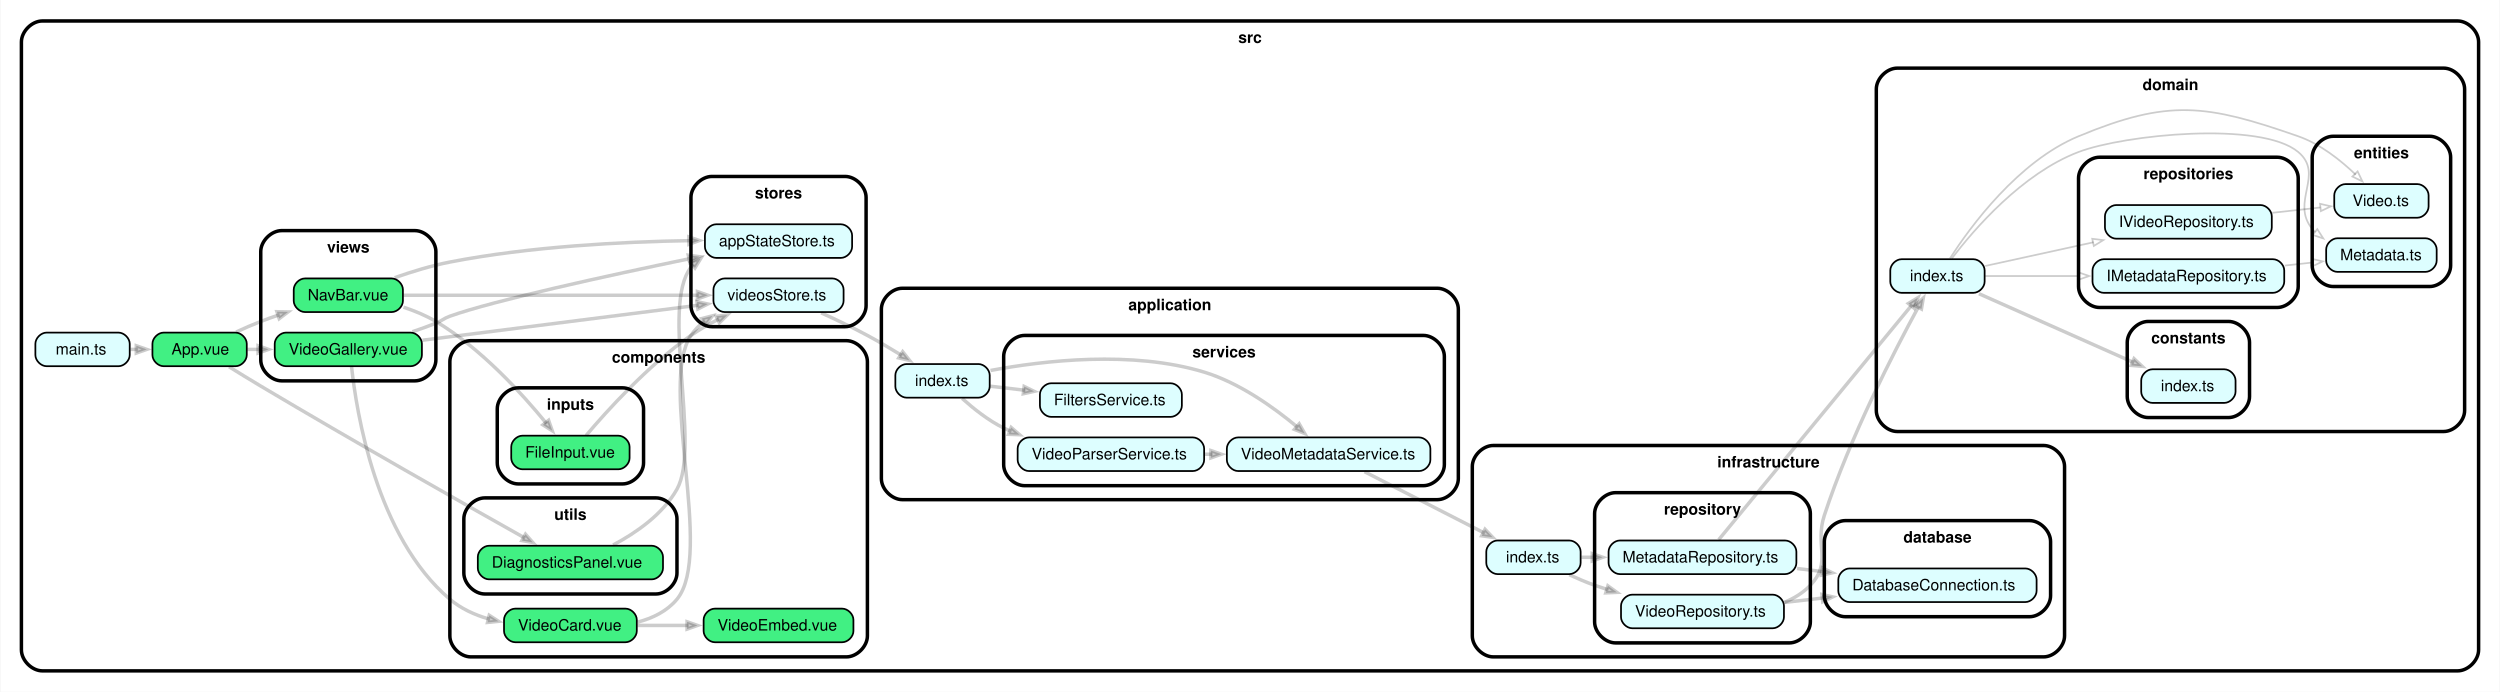
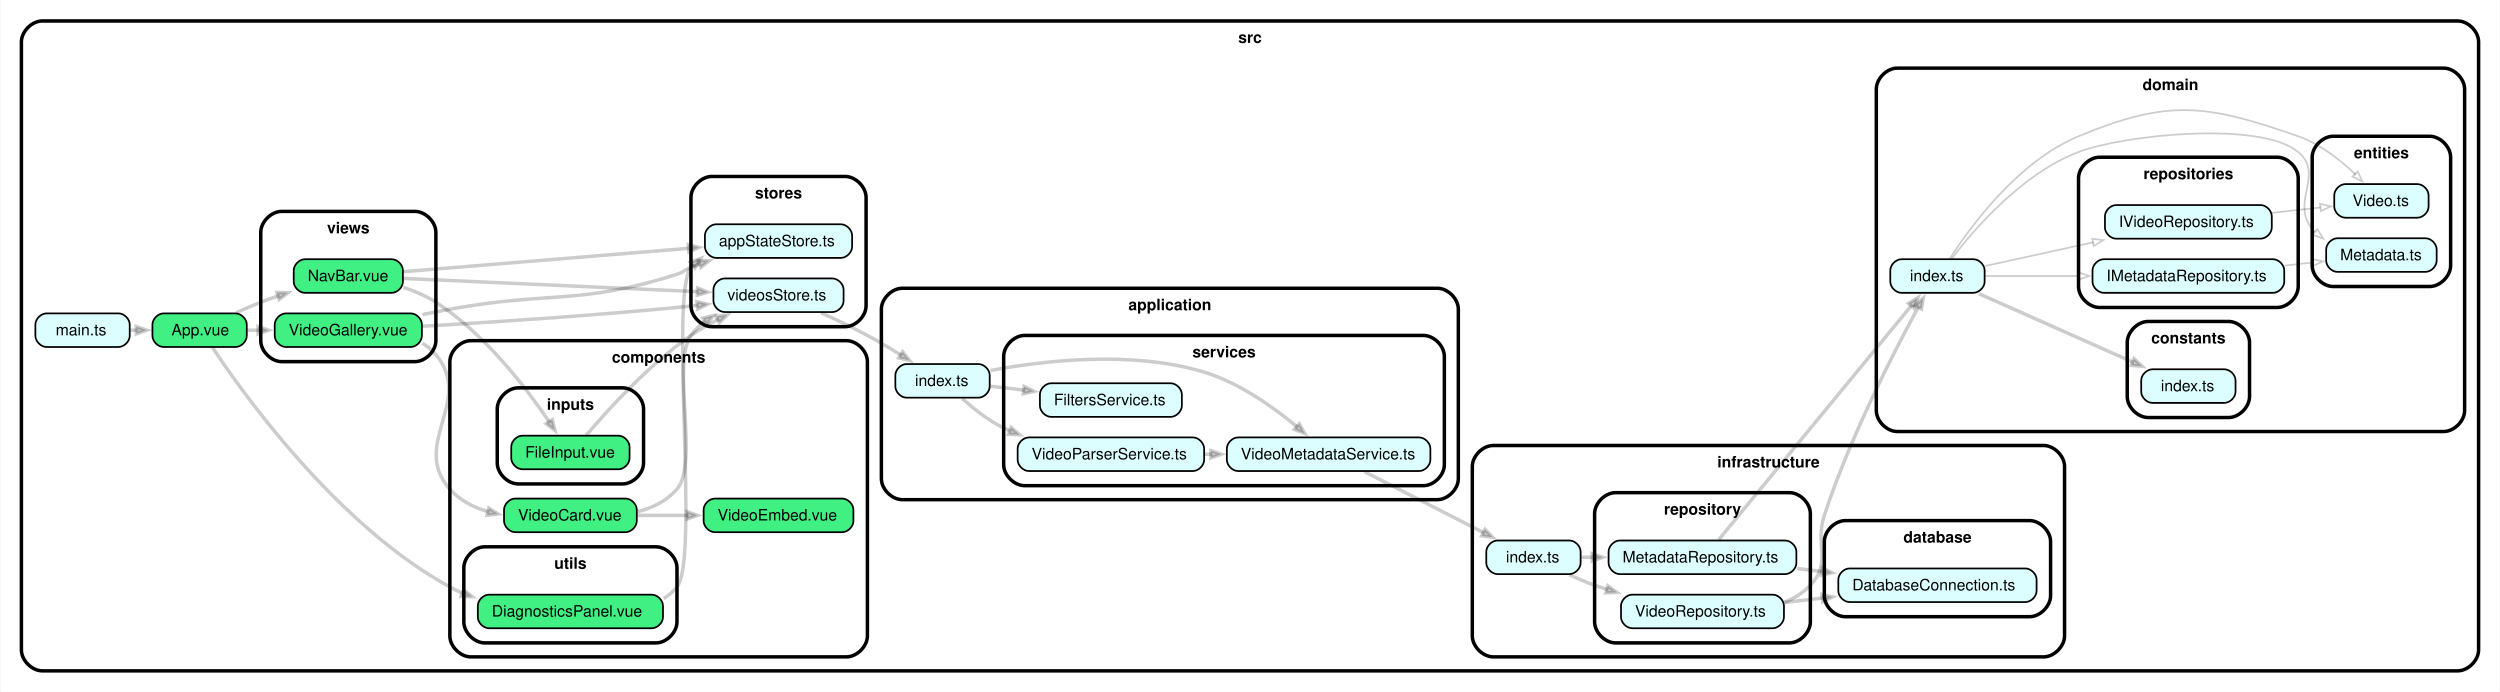
<svg xmlns="http://www.w3.org/2000/svg" xmlns:xlink="http://www.w3.org/1999/xlink" width="1431pt" height="396pt" viewBox="0.00 0.00 1430.50 396.00">
  <g id="graph0" class="graph" transform="scale(1 1) rotate(0) translate(4 392)">
    <polygon fill="white" stroke="none" points="-4,4 -4,-392 1426.5,-392 1426.5,4 -4,4" />
    <g id="clust1" class="cluster">
      <path fill="#ffffff" stroke="black" stroke-width="2" d="M20,-8C20,-8 1402.5,-8 1402.5,-8 1408.5,-8 1414.5,-14 1414.5,-20 1414.5,-20 1414.5,-368 1414.5,-368 1414.5,-374 1408.5,-380 1402.5,-380 1402.5,-380 20,-380 20,-380 14,-380 8,-374 8,-368 8,-368 8,-20 8,-20 8,-14 14,-8 20,-8" />
      <text text-anchor="middle" x="711.25" y="-367.45" font-family="Helvetica,sans-Serif" font-weight="bold" font-size="9.00">src</text>
    </g>
    <g id="clust2" class="cluster">
      <path fill="#ffffff" stroke="black" stroke-width="2" d="M512.25,-106C512.25,-106 818.5,-106 818.5,-106 824.5,-106 830.5,-112 830.5,-118 830.5,-118 830.5,-215 830.5,-215 830.5,-221 824.5,-227 818.5,-227 818.5,-227 512.25,-227 512.25,-227 506.25,-227 500.25,-221 500.25,-215 500.25,-215 500.25,-118 500.25,-118 500.25,-112 506.25,-106 512.25,-106" />
      <text text-anchor="middle" x="665.38" y="-214.45" font-family="Helvetica,sans-Serif" font-weight="bold" font-size="9.00">application</text>
    </g>
    <g id="clust3" class="cluster">
      <path fill="#ffffff" stroke="black" stroke-width="2" d="M582.25,-114C582.25,-114 810.5,-114 810.5,-114 816.5,-114 822.5,-120 822.5,-126 822.5,-126 822.5,-188 822.5,-188 822.5,-194 816.5,-200 810.5,-200 810.5,-200 582.25,-200 582.25,-200 576.25,-200 570.25,-194 570.25,-188 570.25,-188 570.25,-126 570.25,-126 570.25,-120 576.25,-114 582.25,-114" />
      <text text-anchor="middle" x="696.38" y="-187.45" font-family="Helvetica,sans-Serif" font-weight="bold" font-size="9.00">services</text>
    </g>
    <g id="clust4" class="cluster">
      <path fill="#ffffff" stroke="black" stroke-width="2" d="M265.25,-16C265.25,-16 480.25,-16 480.25,-16 486.25,-16 492.25,-22 492.25,-28 492.25,-28 492.25,-185 492.25,-185 492.25,-191 486.25,-197 480.25,-197 480.25,-197 265.25,-197 265.25,-197 259.25,-197 253.25,-191 253.25,-185 253.25,-185 253.25,-28 253.25,-28 253.25,-22 259.25,-16 265.25,-16" />
      <text text-anchor="middle" x="372.75" y="-184.45" font-family="Helvetica,sans-Serif" font-weight="bold" font-size="9.00">components</text>
    </g>
+     <g id="clust6" class="cluster">
+       <path fill="#ffffff" stroke="black" stroke-width="2" d="M273.25,-24C273.25,-24 371.25,-24 371.25,-24 377.25,-24 383.25,-30 383.25,-36 383.25,-36 383.25,-67 383.25,-67 383.25,-73 377.25,-79 371.25,-79 371.25,-79 273.25,-79 273.25,-79 267.25,-79 261.25,-73 261.25,-67 261.25,-67 261.25,-36 261.25,-36 261.25,-30 267.25,-24 273.25,-24" />
+       <text text-anchor="middle" x="322.25" y="-66.45" font-family="Helvetica,sans-Serif" font-weight="bold" font-size="9.00">utils</text>
+     </g>
    <g id="clust5" class="cluster">
      <path fill="#ffffff" stroke="black" stroke-width="2" d="M292.38,-115C292.38,-115 352.12,-115 352.12,-115 358.12,-115 364.12,-121 364.12,-127 364.12,-127 364.12,-158 364.12,-158 364.12,-164 358.12,-170 352.12,-170 352.12,-170 292.38,-170 292.38,-170 286.38,-170 280.38,-164 280.38,-158 280.38,-158 280.38,-127 280.38,-127 280.38,-121 286.38,-115 292.38,-115" />
      <text text-anchor="middle" x="322.25" y="-157.45" font-family="Helvetica,sans-Serif" font-weight="bold" font-size="9.00">inputs</text>
    </g>
-     <g id="clust6" class="cluster">
-       <path fill="#ffffff" stroke="black" stroke-width="2" d="M273.25,-52C273.25,-52 371.25,-52 371.25,-52 377.25,-52 383.25,-58 383.25,-64 383.25,-64 383.25,-95 383.25,-95 383.25,-101 377.25,-107 371.25,-107 371.25,-107 273.25,-107 273.25,-107 267.25,-107 261.25,-101 261.25,-95 261.25,-95 261.25,-64 261.25,-64 261.25,-58 267.25,-52 273.25,-52" />
-       <text text-anchor="middle" x="322.25" y="-94.45" font-family="Helvetica,sans-Serif" font-weight="bold" font-size="9.00">utils</text>
-     </g>
    <g id="clust7" class="cluster">
      <path fill="#ffffff" stroke="black" stroke-width="2" d="M1081.75,-145C1081.75,-145 1394.5,-145 1394.5,-145 1400.5,-145 1406.5,-151 1406.5,-157 1406.5,-157 1406.5,-341 1406.5,-341 1406.5,-347 1400.5,-353 1394.5,-353 1394.5,-353 1081.75,-353 1081.75,-353 1075.75,-353 1069.75,-347 1069.75,-341 1069.75,-341 1069.75,-157 1069.75,-157 1069.75,-151 1075.75,-145 1081.75,-145" />
      <text text-anchor="middle" x="1238.12" y="-340.45" font-family="Helvetica,sans-Serif" font-weight="bold" font-size="9.00">domain</text>
    </g>
    <g id="clust9" class="cluster">
      <path fill="#ffffff" stroke="black" stroke-width="2" d="M1331.25,-228C1331.25,-228 1386.5,-228 1386.5,-228 1392.5,-228 1398.5,-234 1398.5,-240 1398.5,-240 1398.5,-302 1398.5,-302 1398.5,-308 1392.5,-314 1386.5,-314 1386.5,-314 1331.25,-314 1331.25,-314 1325.25,-314 1319.25,-308 1319.25,-302 1319.25,-302 1319.25,-240 1319.25,-240 1319.25,-234 1325.25,-228 1331.25,-228" />
      <text text-anchor="middle" x="1358.88" y="-301.45" font-family="Helvetica,sans-Serif" font-weight="bold" font-size="9.00">entities</text>
    </g>
    <g id="clust8" class="cluster">
      <path fill="#ffffff" stroke="black" stroke-width="2" d="M1225.38,-153C1225.38,-153 1271.38,-153 1271.38,-153 1277.38,-153 1283.38,-159 1283.38,-165 1283.38,-165 1283.38,-196 1283.38,-196 1283.38,-202 1277.38,-208 1271.38,-208 1271.38,-208 1225.38,-208 1225.38,-208 1219.38,-208 1213.38,-202 1213.38,-196 1213.38,-196 1213.38,-165 1213.38,-165 1213.38,-159 1219.38,-153 1225.38,-153" />
      <text text-anchor="middle" x="1248.38" y="-195.45" font-family="Helvetica,sans-Serif" font-weight="bold" font-size="9.00">constants</text>
    </g>
    <g id="clust10" class="cluster">
      <path fill="#ffffff" stroke="black" stroke-width="2" d="M1197.5,-216C1197.5,-216 1299.25,-216 1299.25,-216 1305.25,-216 1311.25,-222 1311.25,-228 1311.25,-228 1311.25,-290 1311.25,-290 1311.25,-296 1305.25,-302 1299.25,-302 1299.25,-302 1197.5,-302 1197.5,-302 1191.5,-302 1185.5,-296 1185.5,-290 1185.5,-290 1185.5,-228 1185.5,-228 1185.5,-222 1191.5,-216 1197.5,-216" />
      <text text-anchor="middle" x="1248.38" y="-289.45" font-family="Helvetica,sans-Serif" font-weight="bold" font-size="9.00">repositories</text>
    </g>
    <g id="clust11" class="cluster">
      <path fill="#ffffff" stroke="black" stroke-width="2" d="M850.5,-16C850.5,-16 1165.5,-16 1165.5,-16 1171.5,-16 1177.5,-22 1177.5,-28 1177.5,-28 1177.5,-125 1177.5,-125 1177.5,-131 1171.5,-137 1165.5,-137 1165.5,-137 850.5,-137 850.5,-137 844.5,-137 838.5,-131 838.5,-125 838.5,-125 838.5,-28 838.5,-28 838.5,-22 844.5,-16 850.5,-16" />
      <text text-anchor="middle" x="1008" y="-124.45" font-family="Helvetica,sans-Serif" font-weight="bold" font-size="9.00">infrastructure</text>
    </g>
+     <g id="clust13" class="cluster">
+       <path fill="#ffffff" stroke="black" stroke-width="2" d="M920.5,-24C920.5,-24 1020,-24 1020,-24 1026,-24 1032,-30 1032,-36 1032,-36 1032,-98 1032,-98 1032,-104 1026,-110 1020,-110 1020,-110 920.5,-110 920.5,-110 914.5,-110 908.5,-104 908.5,-98 908.5,-98 908.5,-36 908.5,-36 908.5,-30 914.5,-24 920.5,-24" />
+       <text text-anchor="middle" x="970.25" y="-97.45" font-family="Helvetica,sans-Serif" font-weight="bold" font-size="9.00">repository</text>
+     </g>
    <g id="clust12" class="cluster">
      <path fill="#ffffff" stroke="black" stroke-width="2" d="M1052,-39C1052,-39 1157.5,-39 1157.5,-39 1163.5,-39 1169.5,-45 1169.5,-51 1169.5,-51 1169.5,-82 1169.5,-82 1169.5,-88 1163.5,-94 1157.5,-94 1157.5,-94 1052,-94 1052,-94 1046,-94 1040,-88 1040,-82 1040,-82 1040,-51 1040,-51 1040,-45 1046,-39 1052,-39" />
      <text text-anchor="middle" x="1104.75" y="-81.45" font-family="Helvetica,sans-Serif" font-weight="bold" font-size="9.00">database</text>
    </g>
-     <g id="clust13" class="cluster">
-       <path fill="#ffffff" stroke="black" stroke-width="2" d="M920.5,-24C920.5,-24 1020,-24 1020,-24 1026,-24 1032,-30 1032,-36 1032,-36 1032,-98 1032,-98 1032,-104 1026,-110 1020,-110 1020,-110 920.5,-110 920.5,-110 914.5,-110 908.5,-104 908.5,-98 908.5,-98 908.5,-36 908.5,-36 908.5,-30 914.5,-24 920.5,-24" />
-       <text text-anchor="middle" x="970.25" y="-97.45" font-family="Helvetica,sans-Serif" font-weight="bold" font-size="9.00">repository</text>
+     <g id="clust15" class="cluster">
+       <path fill="#ffffff" stroke="black" stroke-width="2" d="M157,-185C157,-185 233.25,-185 233.25,-185 239.25,-185 245.25,-191 245.25,-197 245.25,-197 245.25,-259 245.25,-259 245.25,-265 239.25,-271 233.25,-271 233.25,-271 157,-271 157,-271 151,-271 145,-265 145,-259 145,-259 145,-197 145,-197 145,-191 151,-185 157,-185" />
+       <text text-anchor="middle" x="195.12" y="-258.45" font-family="Helvetica,sans-Serif" font-weight="bold" font-size="9.00">views</text>
    </g>
    <g id="clust14" class="cluster">
      <path fill="#ffffff" stroke="black" stroke-width="2" d="M403.25,-205C403.25,-205 479.5,-205 479.5,-205 485.5,-205 491.5,-211 491.5,-217 491.5,-217 491.5,-279 491.5,-279 491.5,-285 485.5,-291 479.5,-291 479.5,-291 403.25,-291 403.25,-291 397.25,-291 391.25,-285 391.25,-279 391.25,-279 391.25,-217 391.25,-217 391.25,-211 397.25,-205 403.25,-205" />
      <text text-anchor="middle" x="441.38" y="-278.45" font-family="Helvetica,sans-Serif" font-weight="bold" font-size="9.00">stores</text>
    </g>
-     <g id="clust15" class="cluster">
-       <path fill="#ffffff" stroke="black" stroke-width="2" d="M157,-174C157,-174 233.25,-174 233.25,-174 239.25,-174 245.25,-180 245.25,-186 245.25,-186 245.25,-248 245.25,-248 245.25,-254 239.25,-260 233.25,-260 233.25,-260 157,-260 157,-260 151,-260 145,-254 145,-248 145,-248 145,-186 145,-186 145,-180 151,-174 157,-174" />
-       <text text-anchor="middle" x="195.12" y="-247.45" font-family="Helvetica,sans-Serif" font-weight="bold" font-size="9.00">views</text>
-     </g>
    <g id="node1" class="node">
      <g id="a_node1">
        <a xlink:href="src/App.vue" xlink:title="App.vue">
-           <path fill="#41f083" stroke="black" d="M130.58,-201.62C130.58,-201.62 89.42,-201.62 89.42,-201.62 86.21,-201.62 83,-198.42 83,-195.21 83,-195.21 83,-188.79 83,-188.79 83,-185.58 86.21,-182.38 89.42,-182.38 89.42,-182.38 130.58,-182.38 130.58,-182.38 133.79,-182.38 137,-185.58 137,-188.79 137,-188.79 137,-195.21 137,-195.21 137,-198.42 133.79,-201.62 130.58,-201.62" />
-           <text text-anchor="start" x="93.88" y="-189.07" font-family="Helvetica,sans-Serif" font-size="9.00">App.vue</text>
+           <path fill="#41f083" stroke="black" d="M130.58,-212.62C130.58,-212.62 89.42,-212.62 89.42,-212.62 86.21,-212.62 83,-209.42 83,-206.21 83,-206.21 83,-199.79 83,-199.79 83,-196.58 86.21,-193.38 89.42,-193.38 89.42,-193.38 130.58,-193.38 130.58,-193.38 133.79,-193.38 137,-196.58 137,-199.79 137,-199.79 137,-206.21 137,-206.21 137,-209.42 133.79,-212.62 130.58,-212.62" />
+           <text text-anchor="start" x="93.88" y="-200.07" font-family="Helvetica,sans-Serif" font-size="9.00">App.vue</text>
        </a>
      </g>
    </g>
    <g id="node2" class="node">
      <g id="a_node2">
        <a xlink:href="src/components/utils/DiagnosticsPanel.vue" xlink:title="DiagnosticsPanel.vue">
-           <path fill="#41f083" stroke="black" d="M368.83,-79.62C368.83,-79.62 275.67,-79.62 275.67,-79.62 272.46,-79.62 269.25,-76.42 269.25,-73.21 269.25,-73.21 269.25,-66.79 269.25,-66.79 269.25,-63.58 272.46,-60.38 275.67,-60.38 275.67,-60.38 368.83,-60.38 368.83,-60.38 372.04,-60.38 375.25,-63.58 375.25,-66.79 375.25,-66.79 375.25,-73.21 375.25,-73.21 375.25,-76.42 372.04,-79.62 368.83,-79.62" />
-           <text text-anchor="start" x="277.25" y="-67.08" font-family="Helvetica,sans-Serif" font-size="9.00">DiagnosticsPanel.vue</text>
+           <path fill="#41f083" stroke="black" d="M368.83,-51.62C368.83,-51.62 275.67,-51.62 275.67,-51.62 272.46,-51.62 269.25,-48.42 269.25,-45.21 269.25,-45.21 269.25,-38.79 269.25,-38.79 269.25,-35.58 272.46,-32.38 275.67,-32.38 275.67,-32.38 368.83,-32.38 368.83,-32.38 372.04,-32.38 375.25,-35.58 375.25,-38.79 375.25,-38.79 375.25,-45.21 375.25,-45.21 375.25,-48.42 372.04,-51.62 368.83,-51.62" />
+           <text text-anchor="start" x="277.25" y="-39.08" font-family="Helvetica,sans-Serif" font-size="9.00">DiagnosticsPanel.vue</text>
        </a>
      </g>
    </g>
    <g id="edge1" class="edge">
-       <path fill="none" stroke="#000000" stroke-width="2" stroke-opacity="0.2" d="M126.85,-182.06C132.55,-178.53 139.04,-174.55 145,-171 198.17,-139.36 261.24,-103.65 295.67,-84.31" />
-       <polygon fill="#000000" fill-opacity="0.2" stroke="#000000" stroke-width="2" stroke-opacity="0.2" points="296.53,-86.23 300.74,-81.47 294.48,-82.57 296.53,-86.23" />
+       <path fill="none" stroke="#000000" stroke-width="2" stroke-opacity="0.2" d="M117.3,-193.19C135.07,-166.38 188.51,-91.57 253.25,-56 255.68,-54.67 258.22,-53.46 260.84,-52.36" />
+       <polygon fill="#000000" fill-opacity="0.2" stroke="#000000" stroke-width="2" stroke-opacity="0.2" points="261.11,-54.5 266.02,-50.46 259.66,-50.56 261.11,-54.5" />
    </g>
    <g id="node3" class="node">
      <g id="a_node3">
        <a xlink:href="src/views/NavBar.vue" xlink:title="NavBar.vue">
-           <path fill="#41f083" stroke="black" d="M219.96,-232.62C219.96,-232.62 170.29,-232.62 170.29,-232.62 167.08,-232.62 163.88,-229.42 163.88,-226.21 163.88,-226.21 163.88,-219.79 163.88,-219.79 163.88,-216.58 167.08,-213.38 170.29,-213.38 170.29,-213.38 219.96,-213.38 219.96,-213.38 223.17,-213.38 226.38,-216.58 226.38,-219.79 226.38,-219.79 226.38,-226.21 226.38,-226.21 226.38,-229.42 223.17,-232.62 219.96,-232.62" />
-           <text text-anchor="start" x="171.88" y="-220.07" font-family="Helvetica,sans-Serif" font-size="9.00">NavBar.vue</text>
+           <path fill="#41f083" stroke="black" d="M219.96,-243.62C219.96,-243.62 170.29,-243.62 170.29,-243.62 167.08,-243.62 163.88,-240.42 163.88,-237.21 163.88,-237.21 163.88,-230.79 163.88,-230.79 163.88,-227.58 167.08,-224.38 170.29,-224.38 170.29,-224.38 219.96,-224.38 219.96,-224.38 223.17,-224.38 226.38,-227.58 226.38,-230.79 226.38,-230.79 226.38,-237.21 226.38,-237.21 226.38,-240.42 223.17,-243.62 219.96,-243.62" />
+           <text text-anchor="start" x="171.88" y="-231.07" font-family="Helvetica,sans-Serif" font-size="9.00">NavBar.vue</text>
        </a>
      </g>
    </g>
    <g id="edge2" class="edge">
-       <path fill="none" stroke="#000000" stroke-width="2" stroke-opacity="0.2" d="M130.93,-201.96C135.5,-204.08 140.37,-206.22 145,-208 148.23,-209.25 151.61,-210.46 155.02,-211.62" />
-       <polygon fill="#000000" fill-opacity="0.2" stroke="#000000" stroke-width="2" stroke-opacity="0.2" points="154.26,-213.58 160.62,-213.45 155.57,-209.59 154.26,-213.58" />
+       <path fill="none" stroke="#000000" stroke-width="2" stroke-opacity="0.2" d="M130.93,-212.96C135.5,-215.08 140.37,-217.22 145,-219 148.23,-220.25 151.61,-221.46 155.02,-222.62" />
+       <polygon fill="#000000" fill-opacity="0.2" stroke="#000000" stroke-width="2" stroke-opacity="0.2" points="154.26,-224.58 160.62,-224.45 155.57,-220.59 154.26,-224.58" />
    </g>
    <g id="node4" class="node">
      <g id="a_node4">
        <a xlink:href="src/views/VideoGallery.vue" xlink:title="VideoGallery.vue">
-           <path fill="#41f083" stroke="black" d="M230.83,-201.62C230.83,-201.62 159.42,-201.62 159.42,-201.62 156.21,-201.62 153,-198.42 153,-195.21 153,-195.21 153,-188.79 153,-188.79 153,-185.58 156.21,-182.38 159.42,-182.38 159.42,-182.38 230.83,-182.38 230.83,-182.38 234.04,-182.38 237.25,-185.58 237.25,-188.79 237.25,-188.79 237.25,-195.21 237.25,-195.21 237.25,-198.42 234.04,-201.62 230.83,-201.62" />
-           <text text-anchor="start" x="161" y="-189.07" font-family="Helvetica,sans-Serif" font-size="9.00">VideoGallery.vue</text>
+           <path fill="#41f083" stroke="black" d="M230.83,-212.62C230.83,-212.62 159.42,-212.62 159.42,-212.62 156.21,-212.62 153,-209.42 153,-206.21 153,-206.21 153,-199.79 153,-199.79 153,-196.58 156.21,-193.38 159.42,-193.38 159.42,-193.38 230.83,-193.38 230.83,-193.38 234.04,-193.38 237.25,-196.58 237.25,-199.79 237.25,-199.79 237.25,-206.21 237.25,-206.21 237.25,-209.42 234.04,-212.62 230.83,-212.62" />
+           <text text-anchor="start" x="161" y="-200.07" font-family="Helvetica,sans-Serif" font-size="9.00">VideoGallery.vue</text>
        </a>
      </g>
    </g>
    <g id="edge3" class="edge">
-       <path fill="none" stroke="#000000" stroke-width="2" stroke-opacity="0.2" d="M137.3,-192C139.42,-192 141.61,-192 143.83,-192" />
-       <polygon fill="#000000" fill-opacity="0.2" stroke="#000000" stroke-width="2" stroke-opacity="0.2" points="143.47,-194.1 149.47,-192 143.47,-189.9 143.47,-194.1" />
+       <path fill="none" stroke="#000000" stroke-width="2" stroke-opacity="0.2" d="M137.3,-203C139.42,-203 141.61,-203 143.83,-203" />
+       <polygon fill="#000000" fill-opacity="0.2" stroke="#000000" stroke-width="2" stroke-opacity="0.2" points="143.47,-205.1 149.47,-203 143.47,-200.9 143.47,-205.1" />
    </g>
    <g id="node14" class="node">
      <g id="a_node14">
        <a xlink:href="src/stores/appStateStore.ts" xlink:title="appStateStore.ts">
          <path fill="#ddfeff" stroke="black" d="M477.08,-263.62C477.08,-263.62 405.67,-263.62 405.67,-263.62 402.46,-263.62 399.25,-260.42 399.25,-257.21 399.25,-257.21 399.25,-250.79 399.25,-250.79 399.25,-247.58 402.46,-244.38 405.67,-244.38 405.67,-244.38 477.08,-244.38 477.08,-244.38 480.29,-244.38 483.5,-247.58 483.5,-250.79 483.5,-250.79 483.5,-257.21 483.5,-257.21 483.5,-260.42 480.29,-263.62 477.08,-263.62" />
          <text text-anchor="start" x="407.25" y="-251.07" font-family="Helvetica,sans-Serif" font-size="9.00">appStateStore.ts</text>
        </a>
      </g>
    </g>
    <g id="edge12" class="edge">
-       <path fill="none" stroke="#000000" stroke-width="2" stroke-opacity="0.2" d="M346.67,-80.03C359.81,-86.98 375.16,-97.59 383.25,-112 397.09,-136.66 373.72,-216.81 391.25,-239 391.66,-239.52 392.1,-240.03 392.55,-240.52" />
-       <polygon fill="#000000" fill-opacity="0.2" stroke="#000000" stroke-width="2" stroke-opacity="0.2" points="390.88,-241.87 396.85,-244.04 393.54,-238.62 390.88,-241.87" />
+       <path fill="none" stroke="#000000" stroke-width="2" stroke-opacity="0.2" d="M375.65,-49.35C378.49,-51.17 381.06,-53.37 383.25,-56 396.25,-71.66 378.79,-222.91 391.25,-239 391.66,-239.53 392.09,-240.04 392.53,-240.53" />
+       <polygon fill="#000000" fill-opacity="0.2" stroke="#000000" stroke-width="2" stroke-opacity="0.2" points="390.85,-241.86 396.81,-244.08 393.53,-238.63 390.85,-241.86" />
    </g>
    <g id="node12" class="node">
      <g id="a_node12">
        <a xlink:href="src/stores/videosStore.ts" xlink:title="videosStore.ts">
          <path fill="#ddfeff" stroke="black" d="M472.21,-232.62C472.21,-232.62 410.54,-232.62 410.54,-232.62 407.33,-232.62 404.12,-229.42 404.12,-226.21 404.12,-226.21 404.12,-219.79 404.12,-219.79 404.12,-216.58 407.33,-213.38 410.54,-213.38 410.54,-213.38 472.21,-213.38 472.21,-213.38 475.42,-213.38 478.62,-216.58 478.62,-219.79 478.62,-219.79 478.62,-226.21 478.62,-226.21 478.62,-229.42 475.42,-232.62 472.21,-232.62" />
          <text text-anchor="start" x="412.12" y="-220.07" font-family="Helvetica,sans-Serif" font-size="9.00">videosStore.ts</text>
        </a>
      </g>
    </g>
    <g id="edge30" class="edge">
-       <path fill="none" stroke="#000000" stroke-width="2" stroke-opacity="0.2" d="M226.57,-223C268.94,-223 346.03,-223 395.14,-223" />
-       <polygon fill="#000000" fill-opacity="0.2" stroke="#000000" stroke-width="2" stroke-opacity="0.2" points="394.95,-225.1 400.95,-223 394.95,-220.9 394.95,-225.1" />
+       <path fill="none" stroke="#000000" stroke-width="2" stroke-opacity="0.2" d="M226.57,-232.63C268.94,-230.72 346.03,-227.25 395.14,-225.04" />
+       <polygon fill="#000000" fill-opacity="0.2" stroke="#000000" stroke-width="2" stroke-opacity="0.2" points="395.05,-227.14 400.95,-224.78 394.86,-222.95 395.05,-227.14" />
    </g>
    <g id="node13" class="node">
      <g id="a_node13">
        <a xlink:href="src/components/inputs/FileInput.vue" xlink:title="FileInput.vue">
          <path fill="#41f083" stroke="black" d="M349.71,-142.62C349.71,-142.62 294.79,-142.62 294.79,-142.62 291.58,-142.62 288.38,-139.42 288.38,-136.21 288.38,-136.21 288.38,-129.79 288.38,-129.79 288.38,-126.58 291.58,-123.38 294.79,-123.38 294.79,-123.38 349.71,-123.38 349.71,-123.38 352.92,-123.38 356.12,-126.58 356.12,-129.79 356.12,-129.79 356.12,-136.21 356.12,-136.21 356.12,-139.42 352.92,-142.62 349.71,-142.62" />
          <text text-anchor="start" x="296.38" y="-130.07" font-family="Helvetica,sans-Serif" font-size="9.00">FileInput.vue</text>
        </a>
      </g>
    </g>
    <g id="edge28" class="edge">
-       <path fill="none" stroke="#000000" stroke-width="2" stroke-opacity="0.2" d="M226.71,-216.16C233.09,-214.06 239.58,-211.38 245.25,-208 271.03,-192.63 294.59,-166.71 308.44,-149.73" />
-       <polygon fill="#000000" fill-opacity="0.2" stroke="#000000" stroke-width="2" stroke-opacity="0.2" points="309.77,-151.42 311.87,-145.42 306.49,-148.81 309.77,-151.42" />
+       <path fill="none" stroke="#000000" stroke-width="2" stroke-opacity="0.2" d="M226.64,-227.53C233.08,-225.4 239.63,-222.62 245.25,-219 273.23,-201 297.05,-169.89 310.22,-150.43" />
+       <polygon fill="#000000" fill-opacity="0.2" stroke="#000000" stroke-width="2" stroke-opacity="0.2" points="311.83,-151.81 313.38,-145.64 308.33,-149.5 311.83,-151.81" />
    </g>
    <g id="edge29" class="edge">
-       <path fill="none" stroke="#000000" stroke-width="2" stroke-opacity="0.2" d="M221.63,-233.04C231.37,-236.46 242.68,-239.94 253.25,-242 299.1,-250.94 352.34,-253.63 390.29,-254.26" />
-       <polygon fill="#000000" fill-opacity="0.2" stroke="#000000" stroke-width="2" stroke-opacity="0.2" points="390.05,-256.36 396.08,-254.34 390.11,-252.16 390.05,-256.36" />
+       <path fill="none" stroke="#000000" stroke-width="2" stroke-opacity="0.2" d="M226.57,-236.49C267.5,-239.84 340.81,-245.85 390.02,-249.88" />
+       <polygon fill="#000000" fill-opacity="0.2" stroke="#000000" stroke-width="2" stroke-opacity="0.2" points="389.75,-251.96 395.9,-250.36 390.09,-247.78 389.75,-251.96" />
    </g>
    <g id="node10" class="node">
      <g id="a_node10">
        <a xlink:href="src/components/VideoCard.vue" xlink:title="VideoCard.vue">
-           <path fill="#41f083" stroke="black" d="M353.83,-43.62C353.83,-43.62 290.67,-43.62 290.67,-43.62 287.46,-43.62 284.25,-40.42 284.25,-37.21 284.25,-37.21 284.25,-30.79 284.25,-30.79 284.25,-27.58 287.46,-24.38 290.67,-24.38 290.67,-24.38 353.83,-24.38 353.83,-24.38 357.04,-24.38 360.25,-27.58 360.25,-30.79 360.25,-30.79 360.25,-37.21 360.25,-37.21 360.25,-40.42 357.04,-43.62 353.83,-43.62" />
-           <text text-anchor="start" x="292.25" y="-31.07" font-family="Helvetica,sans-Serif" font-size="9.00">VideoCard.vue</text>
+           <path fill="#41f083" stroke="black" d="M353.83,-106.62C353.83,-106.62 290.67,-106.62 290.67,-106.62 287.46,-106.62 284.25,-103.42 284.25,-100.21 284.25,-100.21 284.25,-93.79 284.25,-93.79 284.25,-90.58 287.46,-87.38 290.67,-87.38 290.67,-87.38 353.83,-87.38 353.83,-87.38 357.04,-87.38 360.25,-90.58 360.25,-93.79 360.25,-93.79 360.25,-100.21 360.25,-100.21 360.25,-103.42 357.04,-106.62 353.83,-106.62" />
+           <text text-anchor="start" x="292.25" y="-94.08" font-family="Helvetica,sans-Serif" font-size="9.00">VideoCard.vue</text>
        </a>
      </g>
    </g>
    <g id="edge31" class="edge">
-       <path fill="none" stroke="#000000" stroke-width="2" stroke-opacity="0.2" d="M196.97,-182.23C199.75,-156.21 211.06,-84.82 253.25,-49 259.54,-43.66 267.32,-40.1 275.34,-37.75" />
-       <polygon fill="#000000" fill-opacity="0.2" stroke="#000000" stroke-width="2" stroke-opacity="0.2" points="275.79,-39.8 281.13,-36.36 274.81,-35.72 275.79,-39.8" />
+       <path fill="none" stroke="#000000" stroke-width="2" stroke-opacity="0.2" d="M237.61,-195.45C240.48,-193.7 243.08,-191.58 245.25,-189 267.37,-162.65 230.34,-137.67 253.25,-112 258.99,-105.57 266.8,-101.56 275.08,-99.12" />
+       <polygon fill="#000000" fill-opacity="0.2" stroke="#000000" stroke-width="2" stroke-opacity="0.2" points="275.5,-101.18 280.87,-97.79 274.55,-97.09 275.5,-101.18" />
    </g>
    <g id="edge33" class="edge">
-       <path fill="none" stroke="#000000" stroke-width="2" stroke-opacity="0.2" d="M237.56,-197.26C281.32,-202.81 350.12,-211.54 395.24,-217.27" />
-       <polygon fill="#000000" fill-opacity="0.2" stroke="#000000" stroke-width="2" stroke-opacity="0.2" points="394.71,-219.32 400.93,-217.99 395.24,-215.15 394.71,-219.32" />
+       <path fill="none" stroke="#000000" stroke-width="2" stroke-opacity="0.2" d="M237.43,-205.24C275.38,-207.45 333.17,-211.2 383.25,-216 387.1,-216.37 391.1,-216.79 395.1,-217.23" />
+       <polygon fill="#000000" fill-opacity="0.2" stroke="#000000" stroke-width="2" stroke-opacity="0.2" points="394.63,-219.29 400.83,-217.89 395.11,-215.12 394.63,-219.29" />
    </g>
    <g id="edge32" class="edge">
-       <path fill="none" stroke="#000000" stroke-width="2" stroke-opacity="0.2" d="M231.79,-202.12C236.36,-203.64 240.94,-205.28 245.25,-207 248.94,-208.47 249.51,-209.66 253.25,-211 278.08,-219.92 343.75,-234.25 390.26,-243.89" />
-       <polygon fill="#000000" fill-opacity="0.2" stroke="#000000" stroke-width="2" stroke-opacity="0.2" points="389.73,-245.92 396.04,-245.08 390.58,-241.81 389.73,-245.92" />
+       <path fill="none" stroke="#000000" stroke-width="2" stroke-opacity="0.2" d="M237.57,-211.98C242.84,-213.04 248.17,-214.08 253.25,-215 310.76,-225.46 327.55,-217.27 383.25,-235 387.04,-236.21 387.56,-237.53 391.25,-239 392.86,-239.64 394.52,-240.28 396.2,-240.9" />
+       <polygon fill="#000000" fill-opacity="0.2" stroke="#000000" stroke-width="2" stroke-opacity="0.2" points="395.5,-242.88 401.85,-242.88 396.89,-238.92 395.5,-242.88" />
    </g>
    <g id="node5" class="node">
      <g id="a_node5">
        <a xlink:href="src/application/index.ts" xlink:title="index.ts">
          <path fill="#ddfeff" stroke="black" d="M555.83,-183.62C555.83,-183.62 514.67,-183.62 514.67,-183.62 511.46,-183.62 508.25,-180.42 508.25,-177.21 508.25,-177.21 508.25,-170.79 508.25,-170.79 508.25,-167.58 511.46,-164.38 514.67,-164.38 514.67,-164.38 555.83,-164.38 555.83,-164.38 559.04,-164.38 562.25,-167.58 562.25,-170.79 562.25,-170.79 562.25,-177.21 562.25,-177.21 562.25,-180.42 559.04,-183.62 555.83,-183.62" />
          <text text-anchor="start" x="519.5" y="-171.07" font-family="Helvetica,sans-Serif" font-size="9.00">index.ts</text>
        </a>
      </g>
    </g>
    <g id="node6" class="node">
      <g id="a_node6">
        <a xlink:href="src/application/services/FiltersService.ts" xlink:title="FiltersService.ts">
          <path fill="#ddfeff" stroke="black" d="M665.83,-172.62C665.83,-172.62 597.42,-172.62 597.42,-172.62 594.21,-172.62 591,-169.42 591,-166.21 591,-166.21 591,-159.79 591,-159.79 591,-156.58 594.21,-153.38 597.42,-153.38 597.42,-153.38 665.83,-153.38 665.83,-153.38 669.04,-153.38 672.25,-156.58 672.25,-159.79 672.25,-159.79 672.25,-166.21 672.25,-166.21 672.25,-169.42 669.04,-172.62 665.83,-172.62" />
          <text text-anchor="start" x="599" y="-160.07" font-family="Helvetica,sans-Serif" font-size="9.00">FiltersService.ts</text>
        </a>
      </g>
    </g>
    <g id="edge4" class="edge">
      <path fill="none" stroke="#000000" stroke-width="2" stroke-opacity="0.2" d="M562.54,-170.94C568.67,-170.22 575.4,-169.44 582.16,-168.65" />
      <polygon fill="#000000" fill-opacity="0.2" stroke="#000000" stroke-width="2" stroke-opacity="0.2" points="581.98,-170.78 587.7,-168 581.49,-166.61 581.98,-170.78" />
    </g>
    <g id="node7" class="node">
      <g id="a_node7">
        <a xlink:href="src/application/services/VideoMetadataService.ts" xlink:title="VideoMetadataService.ts">
          <path fill="#ddfeff" stroke="black" d="M808.08,-141.62C808.08,-141.62 704.42,-141.62 704.42,-141.62 701.21,-141.62 698,-138.42 698,-135.21 698,-135.21 698,-128.79 698,-128.79 698,-125.58 701.21,-122.38 704.42,-122.38 704.42,-122.38 808.08,-122.38 808.08,-122.38 811.29,-122.38 814.5,-125.58 814.5,-128.79 814.5,-128.79 814.5,-135.21 814.5,-135.21 814.5,-138.42 811.29,-141.62 808.08,-141.62" />
          <text text-anchor="start" x="706" y="-129.07" font-family="Helvetica,sans-Serif" font-size="9.00">VideoMetadataService.ts</text>
        </a>
      </g>
    </g>
    <g id="edge5" class="edge">
      <path fill="none" stroke="#000000" stroke-width="2" stroke-opacity="0.2" d="M562.71,-179.94C592.99,-185.59 643.71,-191.54 685,-179 705.14,-172.88 724.77,-158.87 738.13,-147.72" />
      <polygon fill="#000000" fill-opacity="0.2" stroke="#000000" stroke-width="2" stroke-opacity="0.2" points="739.42,-149.39 742.58,-143.87 736.67,-146.21 739.42,-149.39" />
    </g>
    <g id="node8" class="node">
      <g id="a_node8">
        <a xlink:href="src/application/services/VideoParserService.ts" xlink:title="VideoParserService.ts">
          <path fill="#ddfeff" stroke="black" d="M678.58,-141.62C678.58,-141.62 584.67,-141.62 584.67,-141.62 581.46,-141.62 578.25,-138.42 578.25,-135.21 578.25,-135.21 578.25,-128.79 578.25,-128.79 578.25,-125.58 581.46,-122.38 584.67,-122.38 584.67,-122.38 678.58,-122.38 678.58,-122.38 681.79,-122.38 685,-125.58 685,-128.79 685,-128.79 685,-135.21 685,-135.21 685,-138.42 681.79,-141.62 678.58,-141.62" />
          <text text-anchor="start" x="586.25" y="-129.07" font-family="Helvetica,sans-Serif" font-size="9.00">VideoParserService.ts</text>
        </a>
      </g>
    </g>
    <g id="edge6" class="edge">
      <path fill="none" stroke="#000000" stroke-width="2" stroke-opacity="0.2" d="M546.46,-163.96C552.83,-158.22 561.46,-151.33 570.25,-147 571.43,-146.42 572.64,-145.86 573.86,-145.32" />
      <polygon fill="#000000" fill-opacity="0.2" stroke="#000000" stroke-width="2" stroke-opacity="0.2" points="574.54,-147.31 579.36,-143.16 573,-143.4 574.54,-147.31" />
    </g>
    <g id="node9" class="node">
      <g id="a_node9">
        <a xlink:href="src/infrastructure/index.ts" xlink:title="index.ts">
          <path fill="#ddfeff" stroke="black" d="M894.08,-82.62C894.08,-82.62 852.92,-82.62 852.92,-82.62 849.71,-82.62 846.5,-79.42 846.5,-76.21 846.5,-76.21 846.5,-69.79 846.5,-69.79 846.5,-66.58 849.71,-63.38 852.92,-63.38 852.92,-63.38 894.08,-63.38 894.08,-63.38 897.29,-63.38 900.5,-66.58 900.5,-69.79 900.5,-69.79 900.5,-76.21 900.5,-76.21 900.5,-79.42 897.29,-82.62 894.08,-82.62" />
          <text text-anchor="start" x="857.75" y="-70.08" font-family="Helvetica,sans-Serif" font-size="9.00">index.ts</text>
        </a>
      </g>
    </g>
    <g id="edge7" class="edge">
      <path fill="none" stroke="#000000" stroke-width="2" stroke-opacity="0.2" d="M776.8,-121.99C795.51,-112.41 823.91,-97.87 844.92,-87.12" />
      <polygon fill="#000000" fill-opacity="0.2" stroke="#000000" stroke-width="2" stroke-opacity="0.2" points="845.78,-89.04 850.16,-84.44 843.86,-85.3 845.78,-89.04" />
    </g>
    <g id="edge8" class="edge">
      <path fill="none" stroke="#000000" stroke-width="2" stroke-opacity="0.2" d="M685.34,-132C686.64,-132 687.94,-132 689.25,-132" />
      <polygon fill="#000000" fill-opacity="0.2" stroke="#000000" stroke-width="2" stroke-opacity="0.2" points="688.86,-134.1 694.86,-132 688.86,-129.9 688.86,-134.1" />
    </g>
    <g id="node22" class="node">
      <g id="a_node22">
        <a xlink:href="src/infrastructure/repository/MetadataRepository.ts" xlink:title="MetadataRepository.ts">
          <path fill="#ddfeff" stroke="black" d="M1017.58,-82.62C1017.58,-82.62 922.92,-82.62 922.92,-82.62 919.71,-82.62 916.5,-79.42 916.5,-76.21 916.5,-76.21 916.5,-69.79 916.5,-69.79 916.5,-66.58 919.71,-63.38 922.92,-63.38 922.92,-63.38 1017.58,-63.38 1017.58,-63.38 1020.79,-63.38 1024,-66.58 1024,-69.79 1024,-69.79 1024,-76.21 1024,-76.21 1024,-79.42 1020.79,-82.62 1017.58,-82.62" />
          <text text-anchor="start" x="924.5" y="-70.08" font-family="Helvetica,sans-Serif" font-size="9.00">MetadataRepository.ts</text>
        </a>
      </g>
    </g>
    <g id="edge20" class="edge">
      <path fill="none" stroke="#000000" stroke-width="2" stroke-opacity="0.2" d="M900.89,-73C903,-73 905.18,-73 907.4,-73" />
      <polygon fill="#000000" fill-opacity="0.2" stroke="#000000" stroke-width="2" stroke-opacity="0.2" points="907.14,-75.1 913.14,-73 907.14,-70.9 907.14,-75.1" />
    </g>
    <g id="node23" class="node">
      <g id="a_node23">
        <a xlink:href="src/infrastructure/repository/VideoRepository.ts" xlink:title="VideoRepository.ts">
          <path fill="#ddfeff" stroke="black" d="M1010.46,-51.62C1010.46,-51.62 930.04,-51.62 930.04,-51.62 926.83,-51.62 923.62,-48.42 923.62,-45.21 923.62,-45.21 923.62,-38.79 923.62,-38.79 923.62,-35.58 926.83,-32.38 930.04,-32.38 930.04,-32.38 1010.46,-32.38 1010.46,-32.38 1013.67,-32.38 1016.88,-35.58 1016.88,-38.79 1016.88,-38.79 1016.88,-45.21 1016.88,-45.21 1016.88,-48.42 1013.67,-51.62 1010.46,-51.62" />
          <text text-anchor="start" x="931.62" y="-39.08" font-family="Helvetica,sans-Serif" font-size="9.00">VideoRepository.ts</text>
        </a>
      </g>
    </g>
    <g id="edge21" class="edge">
      <path fill="none" stroke="#000000" stroke-width="2" stroke-opacity="0.2" d="M894,-63.02C898.67,-60.85 903.7,-58.7 908.5,-57 910.85,-56.17 913.27,-55.36 915.73,-54.59" />
      <polygon fill="#000000" fill-opacity="0.2" stroke="#000000" stroke-width="2" stroke-opacity="0.2" points="916.11,-56.66 921.26,-52.93 914.91,-52.64 916.11,-56.66" />
    </g>
    <g id="node11" class="node">
      <g id="a_node11">
        <a xlink:href="src/components/VideoEmbed.vue" xlink:title="VideoEmbed.vue">
-           <path fill="#41f083" stroke="black" d="M477.83,-43.62C477.83,-43.62 404.92,-43.62 404.92,-43.62 401.71,-43.62 398.5,-40.42 398.5,-37.21 398.5,-37.21 398.5,-30.79 398.5,-30.79 398.5,-27.58 401.71,-24.38 404.92,-24.38 404.92,-24.38 477.83,-24.38 477.83,-24.38 481.04,-24.38 484.25,-27.58 484.25,-30.79 484.25,-30.79 484.25,-37.21 484.25,-37.21 484.25,-40.42 481.04,-43.62 477.83,-43.62" />
-           <text text-anchor="start" x="406.5" y="-31.07" font-family="Helvetica,sans-Serif" font-size="9.00">VideoEmbed.vue</text>
+           <path fill="#41f083" stroke="black" d="M477.83,-106.62C477.83,-106.62 404.92,-106.62 404.92,-106.62 401.71,-106.62 398.5,-103.42 398.5,-100.21 398.5,-100.21 398.5,-93.79 398.5,-93.79 398.5,-90.58 401.71,-87.38 404.92,-87.38 404.92,-87.38 477.83,-87.38 477.83,-87.38 481.04,-87.38 484.25,-90.58 484.25,-93.79 484.25,-93.79 484.25,-100.21 484.25,-100.21 484.25,-103.42 481.04,-106.62 477.83,-106.62" />
+           <text text-anchor="start" x="406.5" y="-94.08" font-family="Helvetica,sans-Serif" font-size="9.00">VideoEmbed.vue</text>
        </a>
      </g>
    </g>
    <g id="edge9" class="edge">
-       <path fill="none" stroke="#000000" stroke-width="2" stroke-opacity="0.2" d="M360.63,-34C369.75,-34 379.67,-34 389.31,-34" />
-       <polygon fill="#000000" fill-opacity="0.2" stroke="#000000" stroke-width="2" stroke-opacity="0.2" points="389.03,-36.1 395.03,-34 389.03,-31.9 389.03,-36.1" />
+       <path fill="none" stroke="#000000" stroke-width="2" stroke-opacity="0.2" d="M360.63,-97C369.75,-97 379.67,-97 389.31,-97" />
+       <polygon fill="#000000" fill-opacity="0.2" stroke="#000000" stroke-width="2" stroke-opacity="0.2" points="389.03,-99.1 395.03,-97 389.03,-94.9 389.03,-99.1" />
    </g>
    <g id="edge10" class="edge">
-       <path fill="none" stroke="#000000" stroke-width="2" stroke-opacity="0.2" d="M360.65,-35.87C369.28,-38.13 377.58,-42.12 383.25,-49 404.62,-74.93 372.47,-172.13 391.25,-200 393.32,-203.08 395.92,-205.75 398.83,-208.07" />
-       <polygon fill="#000000" fill-opacity="0.2" stroke="#000000" stroke-width="2" stroke-opacity="0.2" points="397.41,-209.65 403.57,-211.21 399.72,-206.14 397.41,-209.65" />
+       <path fill="none" stroke="#000000" stroke-width="2" stroke-opacity="0.2" d="M360.48,-99.02C369.11,-101.27 377.45,-105.23 383.25,-112 396.02,-126.91 379.97,-183.93 391.25,-200 393.44,-203.12 396.17,-205.83 399.21,-208.18" />
+       <polygon fill="#000000" fill-opacity="0.2" stroke="#000000" stroke-width="2" stroke-opacity="0.2" points="398.03,-209.92 404.21,-211.4 400.3,-206.39 398.03,-209.92" />
    </g>
    <g id="edge27" class="edge">
      <path fill="none" stroke="#000000" stroke-width="2" stroke-opacity="0.2" d="M465.76,-212.93C474.21,-209.1 483.77,-204.56 492.25,-200 498.62,-196.57 505.36,-192.58 511.52,-188.77" />
      <polygon fill="#000000" fill-opacity="0.2" stroke="#000000" stroke-width="2" stroke-opacity="0.2" points="512.44,-190.68 516.4,-185.7 510.2,-187.12 512.44,-190.68" />
    </g>
    <g id="edge11" class="edge">
      <path fill="none" stroke="#000000" stroke-width="2" stroke-opacity="0.2" d="M331.2,-142.7C343.09,-156.76 366.76,-182.96 391.25,-200 396.08,-203.36 401.48,-206.45 406.88,-209.2" />
      <polygon fill="#000000" fill-opacity="0.2" stroke="#000000" stroke-width="2" stroke-opacity="0.2" points="405.69,-210.96 412.01,-211.67 407.51,-207.18 405.69,-210.96" />
    </g>
    <g id="node15" class="node">
      <g id="a_node15">
        <a xlink:href="src/domain/constants/index.ts" xlink:title="index.ts">
          <path fill="#ddfeff" stroke="black" d="M1268.96,-180.62C1268.96,-180.62 1227.79,-180.62 1227.79,-180.62 1224.58,-180.62 1221.38,-177.42 1221.38,-174.21 1221.38,-174.21 1221.38,-167.79 1221.38,-167.79 1221.38,-164.58 1224.58,-161.38 1227.79,-161.38 1227.79,-161.38 1268.96,-161.38 1268.96,-161.38 1272.17,-161.38 1275.38,-164.58 1275.38,-167.79 1275.38,-167.79 1275.38,-174.21 1275.38,-174.21 1275.38,-177.42 1272.17,-180.62 1268.96,-180.62" />
          <text text-anchor="start" x="1232.62" y="-168.07" font-family="Helvetica,sans-Serif" font-size="9.00">index.ts</text>
        </a>
      </g>
    </g>
    <g id="node16" class="node">
      <g id="a_node16">
        <a xlink:href="src/domain/entities/Metadata.ts" xlink:title="Metadata.ts">
          <path fill="#ddfeff" stroke="black" d="M1384.08,-255.62C1384.08,-255.62 1333.67,-255.62 1333.67,-255.62 1330.46,-255.62 1327.25,-252.42 1327.25,-249.21 1327.25,-249.21 1327.25,-242.79 1327.25,-242.79 1327.25,-239.58 1330.46,-236.38 1333.67,-236.38 1333.67,-236.38 1384.08,-236.38 1384.08,-236.38 1387.29,-236.38 1390.5,-239.58 1390.5,-242.79 1390.5,-242.79 1390.5,-249.21 1390.5,-249.21 1390.5,-252.42 1387.29,-255.62 1384.08,-255.62" />
          <text text-anchor="start" x="1335.25" y="-243.07" font-family="Helvetica,sans-Serif" font-size="9.00">Metadata.ts</text>
        </a>
      </g>
    </g>
    <g id="node17" class="node">
      <g id="a_node17">
        <a xlink:href="src/domain/entities/Video.ts" xlink:title="Video.ts">
          <path fill="#ddfeff" stroke="black" d="M1379.46,-286.62C1379.46,-286.62 1338.29,-286.62 1338.29,-286.62 1335.08,-286.62 1331.88,-283.42 1331.88,-280.21 1331.88,-280.21 1331.88,-273.79 1331.88,-273.79 1331.88,-270.58 1335.08,-267.38 1338.29,-267.38 1338.29,-267.38 1379.46,-267.38 1379.46,-267.38 1382.67,-267.38 1385.88,-270.58 1385.88,-273.79 1385.88,-273.79 1385.88,-280.21 1385.88,-280.21 1385.88,-283.42 1382.67,-286.62 1379.46,-286.62" />
          <text text-anchor="start" x="1342.38" y="-274.07" font-family="Helvetica,sans-Serif" font-size="9.00">Video.ts</text>
        </a>
      </g>
    </g>
    <g id="node18" class="node">
      <g id="a_node18">
        <a xlink:href="src/domain/index.ts" xlink:title="index.ts">
          <path fill="#ddfeff" stroke="black" d="M1125.33,-243.62C1125.33,-243.62 1084.17,-243.62 1084.17,-243.62 1080.96,-243.62 1077.75,-240.42 1077.75,-237.21 1077.75,-237.21 1077.75,-230.79 1077.75,-230.79 1077.75,-227.58 1080.96,-224.38 1084.17,-224.38 1084.17,-224.38 1125.33,-224.38 1125.33,-224.38 1128.54,-224.38 1131.75,-227.58 1131.75,-230.79 1131.75,-230.79 1131.75,-237.21 1131.75,-237.21 1131.75,-240.42 1128.54,-243.62 1125.33,-243.62" />
          <text text-anchor="start" x="1089" y="-231.07" font-family="Helvetica,sans-Serif" font-size="9.00">index.ts</text>
        </a>
      </g>
    </g>
    <g id="edge13" class="edge">
      <path fill="none" stroke="#000000" stroke-width="2" stroke-opacity="0.2" d="M1128.5,-223.88C1152.35,-213.27 1189.97,-196.54 1216.49,-184.74" />
      <polygon fill="#000000" fill-opacity="0.2" stroke="#000000" stroke-width="2" stroke-opacity="0.2" points="1217.28,-186.68 1221.91,-182.33 1215.58,-182.85 1217.28,-186.68" />
    </g>
    <g id="edge14" class="edge">
      <path fill="none" stroke="#000000" stroke-opacity="0.2" d="M1112.95,-244.01C1125.48,-260.47 1153.1,-292.67 1185.5,-305 1211.62,-314.94 1289.8,-322.91 1311.25,-305 1326.51,-292.26 1306.6,-276.33 1319.25,-261 1319.78,-260.36 1320.33,-259.75 1320.92,-259.17" />
      <polygon fill="none" stroke="#000000" stroke-opacity="0.2" points="1322.17,-260.85 1325.6,-255.5 1319.58,-257.54 1322.17,-260.85" />
    </g>
    <g id="edge15" class="edge">
      <path fill="none" stroke="#000000" stroke-opacity="0.2" d="M1111.87,-244.08C1123.54,-262.17 1150.91,-299.64 1185.5,-314 1237.12,-335.43 1258.48,-332.4 1311.25,-314 1323.86,-309.61 1335.61,-300.22 1344.17,-292.01" />
      <polygon fill="none" stroke="#000000" stroke-opacity="0.2" points="1345.24,-293.9 1347.99,-288.17 1342.27,-290.94 1345.24,-293.9" />
    </g>
    <g id="node19" class="node">
      <g id="a_node19">
        <a xlink:href="src/domain/repositories/IMetadataRepository.ts" xlink:title="IMetadataRepository.ts">
          <path fill="#ddfeff" stroke="black" d="M1296.83,-243.62C1296.83,-243.62 1199.92,-243.62 1199.92,-243.62 1196.71,-243.62 1193.5,-240.42 1193.5,-237.21 1193.5,-237.21 1193.5,-230.79 1193.5,-230.79 1193.5,-227.58 1196.71,-224.38 1199.92,-224.38 1199.92,-224.38 1296.83,-224.38 1296.83,-224.38 1300.04,-224.38 1303.25,-227.58 1303.25,-230.79 1303.25,-230.79 1303.25,-237.21 1303.25,-237.21 1303.25,-240.42 1300.04,-243.62 1296.83,-243.62" />
          <text text-anchor="start" x="1201.5" y="-231.07" font-family="Helvetica,sans-Serif" font-size="9.00">IMetadataRepository.ts</text>
        </a>
      </g>
    </g>
    <g id="edge16" class="edge">
      <path fill="none" stroke="#000000" stroke-opacity="0.2" d="M1132.06,-234C1147.17,-234 1166.83,-234 1185.62,-234" />
      <polygon fill="none" stroke="#000000" stroke-opacity="0.2" points="1185.54,-236.1 1191.54,-234 1185.54,-231.9 1185.54,-236.1" />
    </g>
    <g id="node20" class="node">
      <g id="a_node20">
        <a xlink:href="src/domain/repositories/IVideoRepository.ts" xlink:title="IVideoRepository.ts">
          <path fill="#ddfeff" stroke="black" d="M1289.71,-274.62C1289.71,-274.62 1207.04,-274.62 1207.04,-274.62 1203.83,-274.62 1200.62,-271.42 1200.62,-268.21 1200.62,-268.21 1200.62,-261.79 1200.62,-261.79 1200.62,-258.58 1203.83,-255.38 1207.04,-255.38 1207.04,-255.38 1289.71,-255.38 1289.71,-255.38 1292.92,-255.38 1296.12,-258.58 1296.12,-261.79 1296.12,-261.79 1296.12,-268.21 1296.12,-268.21 1296.12,-271.42 1292.92,-274.62 1289.71,-274.62" />
          <text text-anchor="start" x="1208.62" y="-262.07" font-family="Helvetica,sans-Serif" font-size="9.00">IVideoRepository.ts</text>
        </a>
      </g>
    </g>
    <g id="edge17" class="edge">
      <path fill="none" stroke="#000000" stroke-opacity="0.2" d="M1132.06,-239.76C1149.45,-243.57 1172.87,-248.69 1194.05,-253.33" />
      <polygon fill="none" stroke="#000000" stroke-opacity="0.2" points="1193.35,-255.32 1199.66,-254.56 1194.25,-251.22 1193.35,-255.32" />
    </g>
    <g id="edge18" class="edge">
      <path fill="none" stroke="#000000" stroke-opacity="0.2" d="M1303.62,-240C1308.96,-240.59 1314.3,-241.18 1319.44,-241.75" />
      <polygon fill="none" stroke="#000000" stroke-opacity="0.2" points="1319.08,-243.82 1325.28,-242.39 1319.55,-239.65 1319.08,-243.82" />
    </g>
    <g id="edge19" class="edge">
      <path fill="none" stroke="#000000" stroke-opacity="0.2" d="M1296.33,-270.19C1305.64,-271.22 1315.23,-272.28 1323.99,-273.25" />
      <polygon fill="none" stroke="#000000" stroke-opacity="0.2" points="1323.75,-275.34 1329.95,-273.91 1324.22,-271.16 1323.75,-275.34" />
    </g>
    <g id="node21" class="node">
      <g id="a_node21">
        <a xlink:href="src/infrastructure/database/DatabaseConnection.ts" xlink:title="DatabaseConnection.ts">
          <path fill="#ddfeff" stroke="black" d="M1155.08,-66.62C1155.08,-66.62 1054.42,-66.62 1054.42,-66.62 1051.21,-66.62 1048,-63.42 1048,-60.21 1048,-60.21 1048,-53.79 1048,-53.79 1048,-50.58 1051.21,-47.38 1054.42,-47.38 1054.42,-47.38 1155.08,-47.38 1155.08,-47.38 1158.29,-47.38 1161.5,-50.58 1161.5,-53.79 1161.5,-53.79 1161.5,-60.21 1161.5,-60.21 1161.5,-63.42 1158.29,-66.62 1155.08,-66.62" />
          <text text-anchor="start" x="1056" y="-54.08" font-family="Helvetica,sans-Serif" font-size="9.00">DatabaseConnection.ts</text>
        </a>
      </g>
    </g>
    <g id="edge23" class="edge">
      <path fill="none" stroke="#000000" stroke-width="2" stroke-opacity="0.2" d="M979.54,-83.07C1001.66,-109.95 1062.28,-183.61 1089.82,-217.07" />
      <polygon fill="#000000" fill-opacity="0.2" stroke="#000000" stroke-width="2" stroke-opacity="0.2" points="1088.11,-218.3 1093.54,-221.6 1091.35,-215.63 1088.11,-218.3" />
    </g>
    <g id="edge22" class="edge">
      <path fill="none" stroke="#000000" stroke-width="2" stroke-opacity="0.2" d="M1024.38,-66.58C1029.15,-66.01 1034.01,-65.42 1038.87,-64.83" />
      <polygon fill="#000000" fill-opacity="0.2" stroke="#000000" stroke-width="2" stroke-opacity="0.2" points="1038.86,-66.95 1044.57,-64.15 1038.36,-62.78 1038.86,-66.95" />
    </g>
    <g id="edge25" class="edge">
      <path fill="none" stroke="#000000" stroke-width="2" stroke-opacity="0.2" d="M1017.16,-47.23C1022.71,-49.53 1027.87,-52.68 1032,-57 1044.53,-70.1 1034.36,-79.77 1040,-97 1054.6,-141.57 1079.9,-190.71 1093.83,-216.29" />
      <polygon fill="#000000" fill-opacity="0.2" stroke="#000000" stroke-width="2" stroke-opacity="0.2" points="1091.9,-217.13 1096.63,-221.38 1095.58,-215.11 1091.9,-217.13" />
    </g>
    <g id="edge24" class="edge">
      <path fill="none" stroke="#000000" stroke-width="2" stroke-opacity="0.2" d="M1017.22,-47.2C1024.31,-48.01 1031.75,-48.85 1039.15,-49.69" />
      <polygon fill="#000000" fill-opacity="0.2" stroke="#000000" stroke-width="2" stroke-opacity="0.2" points="1038.61,-51.74 1044.81,-50.33 1039.08,-47.57 1038.61,-51.74" />
    </g>
    <g id="node24" class="node">
      <g id="a_node24">
        <a xlink:href="src/main.ts" xlink:title="main.ts">
-           <path fill="#ddfeff" stroke="black" d="M63.58,-201.62C63.58,-201.62 22.42,-201.62 22.42,-201.62 19.21,-201.62 16,-198.42 16,-195.21 16,-195.21 16,-188.79 16,-188.79 16,-185.58 19.21,-182.38 22.42,-182.38 22.42,-182.38 63.58,-182.38 63.58,-182.38 66.79,-182.38 70,-185.58 70,-188.79 70,-188.79 70,-195.21 70,-195.21 70,-198.42 66.79,-201.62 63.58,-201.62" />
-           <text text-anchor="start" x="27.62" y="-189.07" font-family="Helvetica,sans-Serif" font-size="9.00">main.ts</text>
+           <path fill="#ddfeff" stroke="black" d="M63.58,-212.62C63.58,-212.62 22.42,-212.62 22.42,-212.62 19.21,-212.62 16,-209.42 16,-206.21 16,-206.21 16,-199.79 16,-199.79 16,-196.58 19.21,-193.38 22.42,-193.38 22.42,-193.38 63.58,-193.38 63.58,-193.38 66.79,-193.38 70,-196.58 70,-199.79 70,-199.79 70,-206.21 70,-206.21 70,-209.42 66.79,-212.62 63.58,-212.62" />
+           <text text-anchor="start" x="27.62" y="-200.07" font-family="Helvetica,sans-Serif" font-size="9.00">main.ts</text>
        </a>
      </g>
    </g>
    <g id="edge26" class="edge">
-       <path fill="none" stroke="#000000" stroke-width="2" stroke-opacity="0.2" d="M70.44,-192C71.58,-192 72.74,-192 73.9,-192" />
-       <polygon fill="#000000" fill-opacity="0.2" stroke="#000000" stroke-width="2" stroke-opacity="0.2" points="73.77,-194.1 79.77,-192 73.77,-189.9 73.77,-194.1" />
+       <path fill="none" stroke="#000000" stroke-width="2" stroke-opacity="0.2" d="M70.44,-203C71.58,-203 72.74,-203 73.9,-203" />
+       <polygon fill="#000000" fill-opacity="0.2" stroke="#000000" stroke-width="2" stroke-opacity="0.2" points="73.77,-205.1 79.77,-203 73.77,-200.9 73.77,-205.1" />
    </g>
  </g>
</svg>
